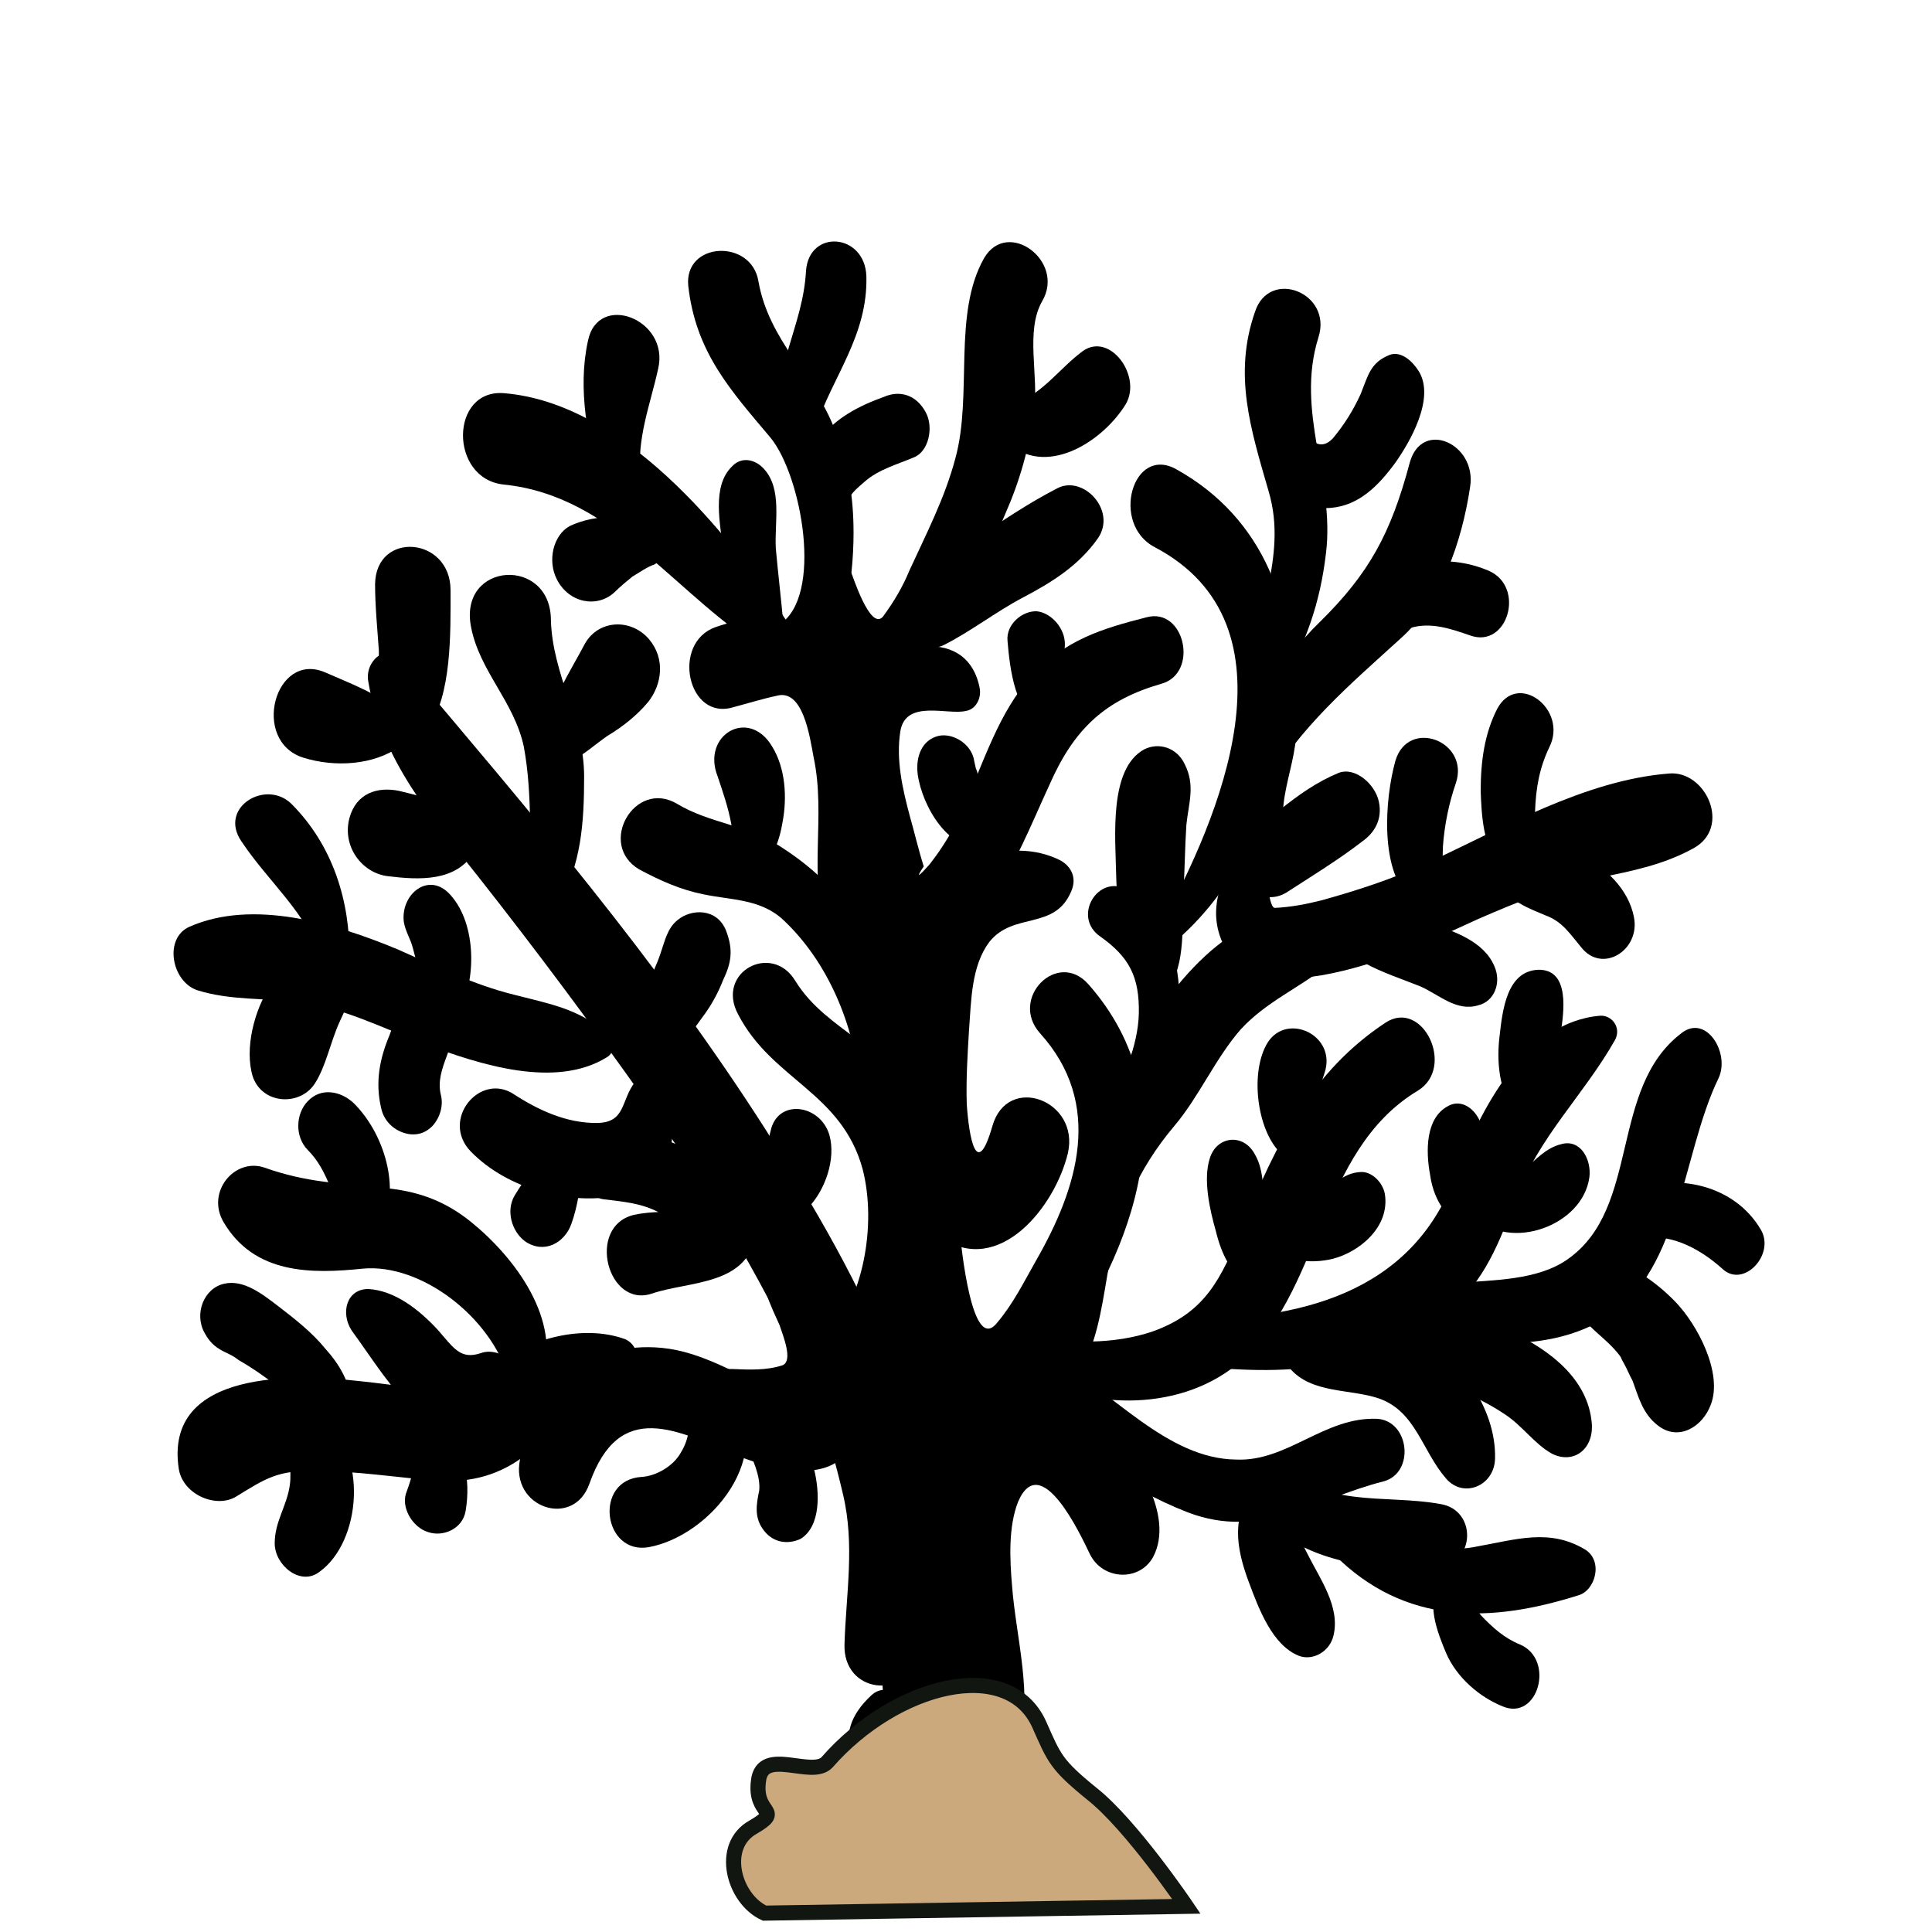
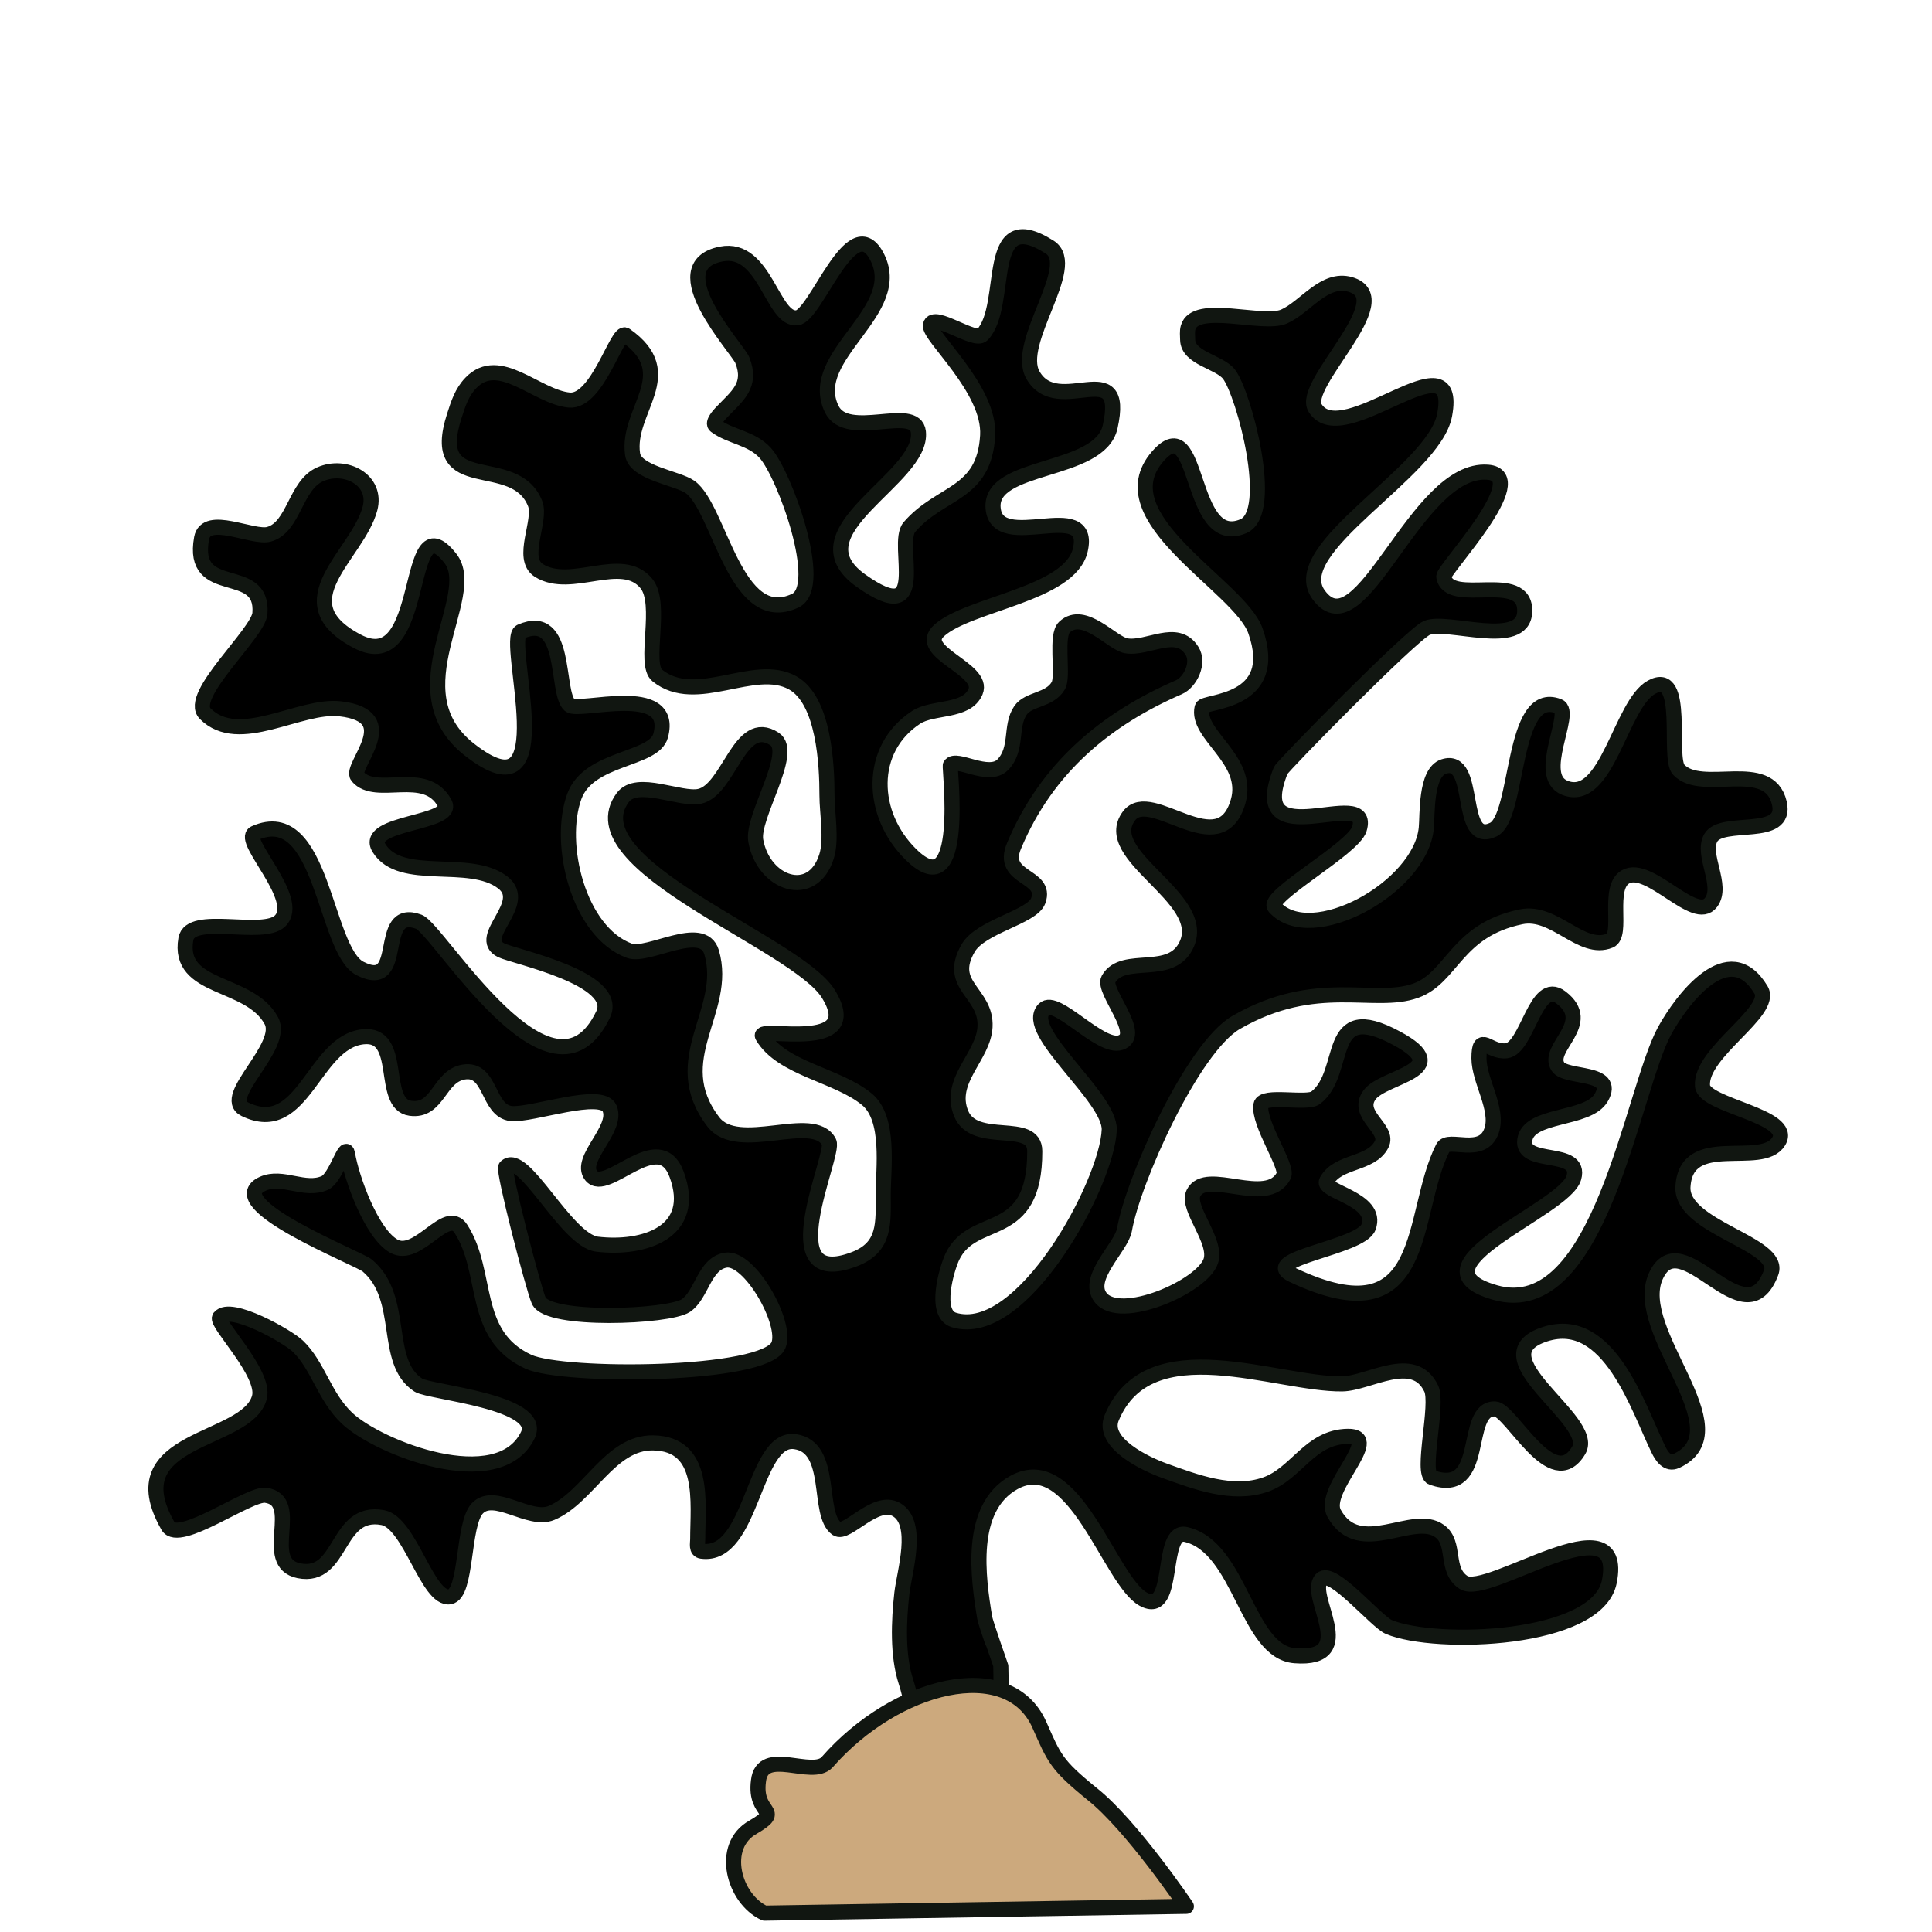
<svg xmlns="http://www.w3.org/2000/svg" version="1.2" viewBox="0 0 256 256">
-   <path d="m48.8 90.3c1.7 10.4 8.6 18.3 14.6 25.9q11.5 14.6 22.3 29.9c7.1 10 13.6 20.6 19.1 31.9 3.1 6.4 5.3 13.1 6.9 20 1.6 6.7 0.4 13.2 0.2 19.9-0.2 6.5 8.2 7.4 9.8 1.5 6.9-24.8-8.1-50.5-20.3-69.8-14.4-22.5-31.3-42.2-48.2-62.2-2-2.3-4.9 0.2-4.4 2.9z" />
-   <path d="m115.5 224.6c-11.9 10.9 14.6 21.9 19.4 6.9 2.1-6.5-0.3-14.6-0.8-21.4-0.3-3.5-0.5-7.8 0.8-11.1 3-7 8.3 4.4 9.5 6.9 1.7 3.5 6.6 3.7 8.4 0.4 2.9-5.5-2.4-13.7-6.4-16.9-6-4.6-13.5-4.6-18.5 1.2-4.3 5-4.2 12.7-3.8 19 0.2 3.5 0.6 6.8 1 10.2 0.2 1.9 0.6 3.7 0.8 5.7 0.2 3.4-6.2 4.4-6.3 1 0.1-2.3-2.5-3.4-4.1-1.9z" />
-   <path d="m53 94.4c-2.9-2.5-6.5-3.8-9.9-5.3-6.7-2.9-9.9 9.1-2.9 11.3 4.2 1.3 9.3 1 12.8-1.5 1.6-1.1 1.5-3.2 0-4.5z" />
-   <path d="m56.6 96.7c3.3-4.5 3.1-12.9 3.1-18.5 0-7.1-9.9-7.9-10-0.8 0 2.9 0.3 5.9 0.5 8.8 0 3.1 0 6.4 1.1 9.3 0.8 2.8 3.7 3.2 5.3 1.2z" />
-   <path d="m74 119.8c3-5.2 3.4-10.7 3.4-16.9 0-7.4-4.2-13.5-4.4-20.7 0-8.5-12.2-7.8-10.6 0.8 1.1 5.9 5.7 9.9 7 15.9 1.2 6.4 0.7 13.2 1 19.7 0 2 2.5 3 3.6 1.2z" />
-   <path d="m75.6 100.9c1.8-0.9 3.3-2.3 4.9-3.4 2-1.2 3.9-2.7 5.4-4.5 1.8-2.3 2.3-5.7 0.1-8.3-2.4-2.8-6.7-2.6-8.5 0.6-1 1.9-2.2 3.9-3.2 5.9-1.2 2-2.6 4.2-2.7 6.8-0.2 2.5 2.2 3.7 4 2.9z" />
-   <path d="m60.2 107.5c0.5 0.1-1-0.4-1-0.4q-0.8-0.3-0.2-0.1-0.8-0.4-1.7-0.9c-1.4-0.6-2.8-0.9-4.4-1.3-2.9-0.6-5.7 0.3-6.6 3.6-1 3.8 1.7 7.3 5.1 7.7 4.1 0.5 9.1 0.8 11.5-3.3 1.4-2.3-0.4-4.9-2.7-5.3z" />
-   <path d="m80.4 136.9c-3.8-3.3-7.7-3.9-12.3-5.1-5.3-1.3-10.4-3.8-15.4-6-8.4-3.5-19.2-6.7-27.6-3-3.4 1.5-2.4 7.2 1 8.4 4.5 1.4 8.8 1 13.4 1.6 5.8 0.6 11.3 3.5 16.7 5.5 7.4 2.8 17.4 6 24.2 1.8 1.2-0.7 1-2.3 0-3.2z" />
-   <path d="m46.3 126.9c0.1-7.5-2.2-14.9-7.7-20.4-3.4-3.3-9.7 0.5-6.6 5 3.6 5.4 8.6 9.4 10.7 15.7 0.7 2.1 3.5 2.1 3.6-0.3z" />
-   <path d="m58.6 135.3q0.1 0 0.2 0c0.7 0 1.6-0.4 2-1.2 2.3-4.1 2.4-11.6-1.1-15.5-2.8-3.2-6.6-0.2-6.2 3.5 0.2 1.3 0.9 2.3 1.2 3.5 0.4 1.4 0.7 2.9 1 4.4 0.4 1.8 0.5 5.1 2.9 5.3z" />
-   <path d="m45.2 126.6c-3.6-2.8-7.1 0.8-9 3.5-2.2 2.9-3.7 8-2.9 11.8 0.8 4.4 6.3 4.9 8.4 1.7 1.5-2.3 2.1-5.6 3.3-8.2 1.2-2.7 3.4-6.4 0.2-8.8z" />
-   <path d="m55.7 130.8c-2.5 0.7-3.2 4.1-4.1 6.4-1.3 3.1-1.9 6.2-1.1 9.6 0.4 2 2.1 3.3 3.9 3.5 1.2 0.1 2.1-0.3 2.9-1.1 1-1.1 1.5-2.7 1.1-4.2-0.8-3.4 2.2-6.5 1.9-10.1-0.1-1.8-1-3.4-2.7-4-0.6-0.2-1.3-0.2-1.9-0.1z" />
-   <path d="m84.2 143.3c-2 2.5-1.2 5.5-5.2 5.5-3.9 0-7.5-1.6-10.9-3.8-4.5-3-9.8 3.4-5.7 7.6 4.9 5 12.9 7 19.1 5.9 3.3-0.6 5.9-2.7 7.2-6 1-2.6 0.1-8-2.5-9.4-0.6-0.3-1.5-0.4-2 0.2z" />
-   <path d="m72.9 152.2c-1.8 1.9-3.3 3.9-4.7 6.2-1.2 2-0.4 4.8 1.4 6.1 2.5 1.7 5.2 0.2 6.1-2.3 0.9-2.5 1.2-5.1 1.5-7.8 0.2-2.4-2.8-3.6-4.3-2.2z" />
-   <path d="m79.9 158.9c3.3 0.4 6 0.6 8.8 2.6q1.6 1.1 3 2.4c0.7 0.7 0.2 0.1 0-0.3q0.2-1.3 0.4-2.5 1.6-1.5 0.6-0.8c0.6-0.4-0.9 0.1-1.3 0.2 0.8-0.1-0.7 0-0.7 0q-0.8-0.1-1.4 0c-1.8 0.1-3.7 0.1-5.4 0.5-6.2 1.6-3.4 12.4 2.5 10.4 5-1.7 13-1 13.8-8.3 0.4-4.5-4.9-8.1-7.8-10-5.1-3.2-11.2-4.3-15 1-1.3 1.9 0.6 4.5 2.5 4.8z" />
-   <path d="m112.2 190.1c-2.1-2.9-6.4-4.3-9.5-5.7-4.8-2.2-9.7-5.3-15-5.8-9.5-0.9-16.6 4.9-18.8 14.8-1.3 6.4 7.1 9.2 9.2 3.2 4-11.3 11.6-7.1 19.9-3.6 4.1 1.6 11.7 3.7 14.5-1 0.3-0.6 0.2-1.3-0.3-1.9z" />
-   <path d="m91.3 186.1c0.1 2.4 0.2 4.3-1.1 6.4-1 1.8-3.3 3.1-5.2 3.2-6.4 0.4-5.1 10.4 1 9.3 8.1-1.5 17.2-12.2 10.7-21-1.8-2.3-5.5-0.8-5.4 2.1z" />
-   <path d="m98.9 191.6c0.8 1.6 1.9 4 1.7 5.9-0.4 1.9-0.7 3.7 0.7 5.4 1.2 1.5 3.1 1.8 4.8 1 2.7-1.7 2.5-6.2 1.8-9.1-0.8-3.1-2.9-5.2-5.3-6.9-2.3-1.7-5 1.2-3.7 3.7z" />
-   <path d="m82.7 177.4c-5.4-1.9-12.5-0.1-16.8 3.4-5.9 4.6-11.2 2.9-18.3 2.2-8-0.9-26-1.7-23.9 11.7 0.6 3.4 5 5.2 7.6 3.6 3.9-2.4 5.5-3.5 10.5-3.4 5.4 0 10.9 0.9 16.2 1.3 4.5 0.3 8.4-0.8 11.9-3.6 2.8-2.1 5.3-4.8 8.2-6.7 2.6-1.6 4.4-1.7 6-4.5 0.9-1.4 0.1-3.5-1.4-4z" />
-   <path d="m38.2 190.6c-0.1 2.1 0.5 4.1 0.2 6.2-0.4 2.8-2 4.8-2 7.7 0 2.9 3.4 5.7 5.9 3.8 5.6-4 6.5-15.8 0.4-20.2-2-1.4-4.5 0.2-4.5 2.5z" />
-   <path d="m54.6 191.6c0.5 2.3 0.1 3.8-0.7 6-0.9 2.1 0.8 4.8 2.8 5.4 2 0.7 4.6-0.4 5-2.8 0.7-4.2-0.1-8.6-3.6-11.3-1.8-1.3-4 0.7-3.5 2.7z" />
-   <path d="m42.4 190.4c2.5 0.7 4.5-1.8 4.3-4.4-0.4-2.9-1.7-5.2-3.6-7.3-1.8-2.2-4-3.9-6.2-5.6-2.1-1.6-4.6-3.6-7.2-3-2.7 0.6-4 4-2.6 6.5 0.8 1.5 1.7 2.1 3 2.7-1-0.5 0.2 0.1 0.4 0.2q0.6 0.3 1.1 0.7 2.6 1.5 5 3.4c1 0.9 2.7 2.5 3.1 3.2 0.1 0.1 0.7 1.5 0.5 1.1 0.4 1 1.1 2.2 2.2 2.5z" />
-   <path d="m46.6 176.3c5.4 7.4 10.8 17.6 20.8 12.8 1.4-0.7 2.7-2.7 2.5-4.5-0.2-1.4-0.4-2.6-1.4-3.7-1.3-1.3-3.2-2.2-4.8-1.6-2.7 0.9-3.6-0.7-5.7-3.1-2.5-2.7-5.7-5.2-9.2-5.4-2.9 0-3.7 3.2-2.2 5.5z" />
-   <path d="m71.8 182.8c2.7-7.9-3.6-16.2-9.4-20.9-3.6-2.9-7.2-4.1-11.6-4.5-5.7-0.6-10.2-0.7-15.8-2.7-3.9-1.3-7.7 3.2-5.4 7.2 4.1 7 11.7 6.9 18.5 6.2 7.6-0.7 16.9 6.3 19.3 14.5 0.7 2.3 3.6 2.4 4.4 0.2z" />
-   <path d="m50.6 162.5c2.5-5.1 0.3-12.3-3.7-16.3-1.8-1.7-4.4-2.1-6.1-0.3-1.6 1.6-1.8 4.7 0 6.5 2.7 2.7 3.3 6.5 5 9.8 1 1.9 3.8 2.2 4.8 0.3z" />
-   <path d="m88.7 185.3c4.6 5.9 14.2 7 20.1 3.7 4.2-2.3 5.1-8 4-12.6-0.8-3.4-4.4-10.5-7.7-11.2-1.8-0.4-3 0.4-3.7 2.1-1 2.5 0.9 6 1.9 8.3 0.5 1.5 1.8 4.7 0.4 5.3-2.1 0.7-4.4 0.6-6.7 0.5-2.2 0-4.5 0.2-6.7-0.2-2.1-0.4-2.8 2.6-1.6 4.1z" />
-   <path d="m87 140.3c2.6-0.2 5-4.1 6.5-6.1q1.4-2 2.3-4.3c1.1-2.3 1.4-4 0.4-6.6-1.2-3-4.6-2.9-6.4-1.4-1.4 1.1-1.7 2.8-2.3 4.5-0.5 1.5-1.2 2.8-1.7 4.3-1 2.5-2.6 5.4-1.4 8.2 0.4 1.2 1.6 1.4 2.6 1.4z" />
-   <path d="m99.8 162.5c2.7 0.4 5.5-0.5 7.4-2.6 2.1-2.2 3.6-6.3 2.7-9.5-1.2-4.1-6.9-4.9-7.8-0.5-0.3 1-0.3 2-0.3 3 0-0.8-0.2 0.6-0.2 0.7q-0.1 0.6-0.3 1.2c0.2-0.7-0.4 0.5-0.4 0.5 0.1 0-0.6 0.9-0.3 0.6q-0.6 0.7-1.5 1c-2.7 0.9-2.4 5.3 0.7 5.6z" />
-   <path d="m110.8 181.1c9.6 1.3 12.2-10.4 12.7-18.6 0.3-5.5-1-10.8-2.8-16.1-3-8.2-11-9.5-15.3-16.4-3.1-5.2-10.6-1.2-7.6 4.4 4.5 8.7 13.7 10.3 16.5 20.5 1.9 7.4 0.1 17.3-4.8 22.5-1.2 1.3-0.3 3.5 1.3 3.7z" />
-   <path d="m116.5 144.8c4.7-7.9 1.1-16.6-3.8-23.8-2.5-3.8-5.8-6.6-9.4-8.9-4.3-2.8-9.3-3-13.6-5.6-5.6-3.3-10.6 5.4-5 8.7 2.8 1.5 5.5 2.7 8.5 3.3 3.8 0.8 7.7 0.6 10.7 3.5 5.8 5.5 9.3 13.8 10 21.9 0.1 1.5 1.8 2.3 2.6 0.9z" />
-   <path d="m99.9 115.5c2.3-0.8 3.4-4.1 3.8-6.6 0.6-3.2 0.4-7.1-1.4-10-3.1-5.2-9.4-1.5-7.2 4 0.7 2.1 1.4 4.1 1.8 6.3 0.4 1.9 0.5 4.2 1.6 5.8 0.3 0.4 1 0.7 1.4 0.5z" />
-   <path d="m114 124.4c2-10.2 4.2-23.8-0.5-33.9-3.9-8.3-11.3-10-18.7-7.4-5.9 2.1-3.7 12.5 2.4 10.6 1.9-0.5 3.8-1.1 5.7-1.5 3.5-1 4.4 5.4 4.9 8.1 1.7 7.9-0.8 15.8 1.8 23.8 0.7 2.1 3.8 2.8 4.4 0.3z" />
-   <path d="m104.7 83c-8.6-13.1-22.3-29.6-37.9-30.9-7.2-0.6-7.3 11.3-0.1 12.1 14.9 1.5 22.9 15 35.3 22.4 2.4 1.4 4.2-1.4 2.7-3.6z" />
-   <path d="m84.9 63.2c-0.6-5 1.3-9.7 2.3-14.3 1.6-6.6-8-10.3-9.3-3.7-0.7 3.2-0.7 6.5-0.3 9.8 0.4 3.4 1.9 6.7 3.2 9.8 1.1 2.8 4.4 0.9 4.1-1.6z" />
-   <path d="m87.1 71.3c-2.7-3.6-8.2-3.2-11.6-1.6-2.2 1.2-3 4.6-1.7 7.1 1.6 3.1 5.3 3.8 7.6 1.7 0.8-0.8 1.9-1.7 2.4-2.1 1-0.6 2-1.3 2.9-1.6 1.2-0.6 1.2-2.5 0.4-3.5z" />
-   <path d="m103.8 82.7c-0.3-3.4-0.7-6.7-1-10-0.2-3.5 0.9-7.9-1.6-10.6-1.2-1.3-3-1.6-4.2-0.3-2.7 2.6-1.6 7.6-1.1 11.4 0.5 4 1.7 7.9 4.6 10.7 1.2 1.2 3.6 0.9 3.3-1.2z" />
-   <path d="m103.6 86.6c8.4 4.1 9.5-10.3 9.5-16 0-4.8-0.7-9.2-2.5-13.7-2.7-7.1-8.7-11.7-10.1-19.6-0.9-5.7-9.9-5.3-9.3 0.6 1 8.8 5.6 13.8 10.9 20.1 4.1 5 7.1 21.1 1.1 24.8-1.5 0.9-1.1 3 0.4 3.8z" />
-   <path d="m108.1 56.6c2.2-6.7 6.9-12.1 6.7-20-0.2-5.7-7.6-6.3-8-0.7-0.4 7.4-4.5 12.7-3.4 20.3 0.4 2.8 3.9 2.6 4.7 0.4z" />
-   <path d="m110.9 69.5c0.5-1.1 0.7-2.2 1.4-3.2 0.6-1.1 1.5-1.8 2.3-2.5 1.8-1.6 4.4-2.3 6.5-3.2 2-0.8 2.6-4 1.6-5.9-1.3-2.5-3.6-3-5.6-2.1-3.1 1.1-6.8 2.9-8.7 6-1.8 2.9-2.7 7.3-0.6 10.6 0.7 1.1 2.6 1.7 3.1 0.3z" />
-   <path d="m112.1 75.5c-0.5-0.2-1-0.4-1.5-0.5-0.5-0.1-1-0.3-1.5-0.2-1 0.1-1 1.9-0.1 2.1 0.5 0.1 0.8 0 1 0 0.6 0.1 1.1 0.2 1.6 0.3 1.1 0.5 1.5-1.4 0.5-1.7z" />
-   <path d="m109.4 75.6c-3.9 10.4 6.9 19 14.1 11 4.3-4.7 7.1-12.4 9.7-18.5 1.9-4.3 3.2-8.8 3.8-13.6 0.7-4.6-1.2-10.6 1.1-14.6 3.1-5.3-4.6-11-7.7-5.7-4.2 7.4-1.5 18.1-3.8 26.5-1.4 5.3-3.9 10.1-6.1 14.9-0.9 2.2-2.1 4.2-3.5 6.1-1.7 2-4.1-5.7-4.2-5.8-0.6-1.9-2.7-2-3.4-0.3z" />
-   <path d="m133.9 59c5.2 4.1 12.4-0.7 15.3-5.5 2.1-3.7-2.1-9.5-5.7-7-3.1 2.3-5.2 5.5-8.8 6.9-2.2 0.8-3 3.9-0.8 5.6z" />
-   <path d="m125 85.5c3.6-1.8 6.9-4.4 10.5-6.3 3.8-2 7.4-4.2 10-7.9 2.5-3.7-2-8.4-5.4-6.6-3.7 1.9-7.3 4.3-10.8 6.7-3.5 2.4-7.5 5.4-8.4 10.3-0.3 2.6 1.8 4.9 4.1 3.8z" />
-   <path d="m129.8 91.1c-1.8-8.8-13-5.4-16.5-0.8-5.1 6.7-2.1 22.8 1.7 29.9 4.4 8.4 11.8 5.4 16.1-0.8 3.4-4.6 5.5-10.1 8-15.5 3.3-7.5 7.5-11.2 14.8-13.3 5-1.4 3.1-10.2-2-8.8-5.9 1.5-10.8 3-15.2 7.8-4.3 4.6-6.4 11.5-9 17.3-1.2 2.8-2.7 5.3-4.5 7.6q-2.4 2.7-0.8 0.3c-0.7-2.2-1.2-4.4-1.8-6.5-1-3.7-1.9-7.6-1.3-11.4 0.7-4.3 6.3-2.1 8.7-2.7 1.3-0.2 2.1-1.7 1.8-3.1z" />
-   <path d="m141.6 94.3c0.3-1.5 0-2.9-0.3-4.4-0.4-1.5-0.3-2.9-0.2-4.4 0.1-2.2-1.8-4.3-3.7-4.5-1.9-0.1-4.1 1.7-3.9 3.9 0.3 3.6 1 10.1 4.9 11.1 1.3 0.3 2.9-0.1 3.2-1.7z" />
-   <path d="m131.9 106.5q-0.4-0.5-0.9-1c-0.1-0.1-0.7-1-0.2-0.2q-0.3-0.5-0.5-1c-0.4-0.6-0.6-1.4-0.9-2.1 0.4 0.9 0-0.2-0.1-0.4q-0.1-0.4-0.2-0.9c-0.3-2.3-2.8-3.8-4.7-3.4-2.2 0.5-3.1 2.7-2.8 5.1 0.6 4.3 4.2 10.4 8.8 9.6 2.4-0.4 2.9-3.8 1.5-5.7z" />
-   <path d="m140.5 114c-6.8-3.4-15.3 0.4-19.4 6.4-4 5.9-3.7 16.2-3.7 23.3-0.1 7.4 1 16 7.3 20.3 7.7 5.2 15.1-4.1 16.8-11.2 1.6-7-8-10.6-10-3.6-2.1 7.3-3.1 1.5-3.4-2.9-0.1-3.3 0.1-6.5 0.3-9.8 0.3-4 0.3-8.5 2.7-11.7 3.2-4 8.6-1.5 10.8-6.6 0.8-1.7 0.2-3.3-1.4-4.2z" />
-   <path d="m123.5 161.9c-1.4 7-5.3 15.9 1.6 21.7 5.5 4.6 11.2 1.6 14.9-3.7 10.1-14.2 17.9-34 4.2-49.5-4.1-4.6-10.5 1.9-6.4 6.5 8.5 9.4 5 20.5-0.5 30.1-1.6 2.8-3 5.7-5.2 8.3-3.3 4.1-4.7-9.8-5-12.7-0.2-2.1-3.2-3.2-3.6-0.7z" />
-   <path d="m149 148.1c8.9-4.9 10.3-24.6 0.4-30.2-3.9-2.2-7.4 3.6-3.6 6.2 3.8 2.7 5.2 5.3 5.1 10.2-0.1 4.4-2.2 8.5-3.5 12.4-0.4 1 0.7 1.9 1.6 1.4z" />
-   <path d="m154.7 130.9c2.5-2.7 1.9-9.1 2.1-12.7 0.2-3 0.2-5.9 0.4-8.9 0.3-2.9 1.2-5.2-0.2-8-1-2.2-3.4-3-5.4-2-4.7 2.6-3.8 11.6-3.7 16.7 0.1 4.4 1 13.2 5.3 15.4 0.4 0.2 1.2-0.1 1.5-0.5z" />
-   <path d="m155.9 124.6c16.6-14.3 23.5-49.3 0-62.4-5.8-3.3-8.8 7.2-2.9 10.3 19.6 10.3 8.5 36 0.8 50.1-0.8 1.5 0.9 2.9 2.1 2z" />
-   <path d="m169.9 90.8c3.1-5.7 5-10.7 5.8-17.5 1.2-9.8-4.1-18.7-1-28.6 1.9-5.9-6.5-9.2-8.4-3.4-2.9 8.3-0.6 15.5 1.8 23.8 2.7 9.1-2.5 16.5-1 25.1 0.2 1.5 2.2 1.9 2.8 0.6z" />
-   <path d="m167.2 51.9c-1.5 6.5 1.9 16 9.1 15.4 3.8-0.3 6.4-3 8.6-6 1.9-2.7 5.3-8.5 3.1-12.1-0.8-1.3-2.3-2.7-3.8-2.2-2.6 1-2.9 2.7-3.9 5.2-1 2.2-2.2 4.1-3.7 5.9-2.9 3-5.1-3.4-5.7-5.9-0.6-2-3.1-2.4-3.7-0.3z" />
-   <path d="m167.4 104.7c4.8-8.4 11.5-14 18.3-20.2 5.2-4.7 8-12.6 9.1-20 0.9-5.7-6.4-9-8-3.2-2.5 9.4-5.4 14.7-11.9 21.1-5.6 5.4-9.2 12.4-10.9 20.4-0.4 2.3 2.3 4 3.4 1.9z" />
-   <path d="m180.7 84.9c2.2 0.6 4.2-1.2 6.2-1.7 2.7-0.8 5.3 0.1 7.9 1 5 1.8 7.4-6.5 2.4-8.6-3.8-1.6-8.2-1.7-11.9 0.1-2.5 1.1-6.7 4.2-5.7 7.8 0.2 0.6 0.5 1.2 1.1 1.4z" />
-   <path d="m167.2 92.7c-2.7 7.3-5.9 13.8-3.7 22.1 1 3.2 4.2 5.1 6.9 3.5 3.4-2.2 7-4.4 10.1-6.8 1.7-1.2 2.7-3 2.2-5.3-0.5-2.3-3.1-4.6-5.3-3.8-2.9 1.2-5.3 2.9-7.8 4.9q-1.6 1.2-3.2 2.6-0.4 0.4-0.9 0.7 6.2 4.1 4.8 0.3c-1.5-6.1 2.9-11.5 1-17.9-0.7-2.4-3.3-2.6-4.1-0.3z" />
-   <path d="m164.6 112.7c-3.2 3.7-4.9 8.8-1.9 13.5 2.8 4.6 8.6 3.6 12.6 3 7.2-1.3 14-4.4 20.5-7.4 5.3-2.3 10.4-4.4 16.1-5.5 4.4-0.9 8.5-1.7 12.5-3.9 5.1-2.8 1.6-10.4-3.3-9.9-11.2 0.9-22.1 7.3-32.3 12-4.4 2-9 3.5-13.7 4.8-2 0.5-4 0.9-6.2 1-0.9-0.1-1.1-5.6-1.3-6.6-0.3-1.4-2-2.2-3-1z" />
-   <path d="m201.7 114.8c1.7-2.1 1.5-4.5 1.7-7.2 0.1-3.2 0.6-5.9 1.9-8.6 2.5-5-4.2-10.1-6.9-5.1-1.7 3.3-2.2 7-2.2 10.9 0.1 3 0.3 7.6 2.6 9.8 0.8 0.8 2.1 1.2 2.9 0.2z" />
-   <path d="m190.3 118.7c1-2.1 0.8-4.4 0.9-6.6 0.2-2.8 0.8-5.7 1.7-8.3 1.9-5.6-6.3-8.7-8-3-1.4 5-2.2 14.9 2.3 18.6 1 0.8 2.6 0.5 3.1-0.7z" />
-   <path d="m180.8 127.6c2.4 1.3 4.9 2.1 7.4 3.1 2.5 1.1 4.8 3.4 7.7 2.5 2.1-0.5 3.1-3 2.1-5.2-1.4-3.3-5.4-4.6-8.3-5.6-3.3-1.2-6.3-0.8-9.3 0.5-2.1 0.8-1.3 4 0.4 4.7z" />
-   <path d="m199.2 117.6q0.6 0.5 1.3 0.9-0.8-0.9-1.5-1.9c0.2 2.7 4 3.9 5.8 4.7 2.2 0.8 3.2 2.4 4.7 4.2 2.8 3.6 7.9 0.4 7-4-1.4-7.3-12.4-12.3-17.2-7.3-0.9 0.8-1 2.5-0.1 3.4z" />
-   <path d="m173.8 121.6c-10.4-2.3-19.3 9.8-24 18.3-1.2 2.1-1.8 4.6-2.2 7.1-1.1 5-2.5 8.8-4.7 13.4-2.8 6-6.3 12.4-5.9 19.4 0.1 3.5 4.3 5.3 6 2.2 2.3-4.1 2.9-8.2 3.7-12.9 1.3-7.8 4-14.1 8.9-19.9 3.3-3.9 5.4-8.9 8.8-12.8 3.4-3.7 7.8-5.5 11.5-8.5 2.7-2 0.2-5.8-2.1-6.3z" />
-   <path d="m134.9 181.5c8.6 5.3 21 5.8 29-0.7 11.4-9.3 10.5-28.2 24-36.3 5-3.1 0.6-12.2-4.3-9-9.7 6.4-14.5 15.9-19 27.1-2.8 6.9-4.9 11.3-11.8 13.8-5.2 1.8-11.2 1.6-16.7 0.7-2.2-0.3-3 3.3-1.2 4.4z" />
-   <path d="m173.8 151.8c0.6-3.7 0.6-6.4 1.7-9.6 1.7-5-4.9-8.1-7.5-4.1-2.4 3.8-1.5 11.5 1.6 14.6 1.3 1.3 3.8 1.3 4.2-0.9z" />
-   <path d="m169.2 166.3c-1-1.7-1.3-3.6-1.5-5.5-0.4-2.5-0.1-5.6-1.4-7.8-1.5-2.9-5.1-2.5-6 0.5-0.9 2.8 0 6.8 0.8 9.6 0.7 2.9 2.1 6.3 5.1 7.2 2 0.6 4.3-1.7 3-4z" />
-   <path d="m167.9 163.2c0.8 4.2 5.9 4.3 8.7 3.6 3.5-0.9 7.6-4.2 6.9-8.6-0.3-1.6-1.8-3-3.2-2.9-2.5 0.1-3.9 2.1-6.1 3.3-1.5 1-3.5 0.6-5 1.5-1.1 0.6-1.5 1.8-1.3 3.1z" />
-   <path d="m157.3 180.9c13 1.4 24.1 1.1 34.8-7.4 4.5-3.5 6.7-9.1 8.7-14.6 3.1-8.3 9-13.7 13.2-21.1 0.9-1.7-0.5-3.4-2.1-3.2-9.8 0.9-15.7 12.2-19.1 21.3-5.9 15.8-21.1 18.9-35.4 19-3.4 0.1-3.6 5.6-0.1 6z" />
-   <path d="m206.2 144.9c-0.1-2.7 0.1-5.3 0.6-8 0.4-2.7 1.3-8.5-3-8.4-4.1 0.2-4.7 5.2-5.1 8.8-0.4 3.2-0.1 7.2 1.9 9.8 1.8 2.4 5.6 0.9 5.6-2.2z" />
-   <path d="m197.8 158.3c-0.7-1-1.1-2.6-1.3-3.8-0.1-2 0.5-4.6-0.7-6.5-0.9-1.5-2.5-2.3-4-1.4-2.9 1.6-2.9 5.9-2.3 9.1 0.5 3.6 2.5 6.2 5.5 7.6 2.8 1.3 4.4-2.8 2.8-5z" />
-   <path d="m195.6 161.3c4.4 4.5 14.1 1.2 15-5.3 0.3-2.4-1.2-5.1-3.7-4.4-2.1 0.5-3.4 2.1-5 3.4-1.6 1.3-3.2 1-5 1.6-1.7 0.6-2.8 3.1-1.3 4.7z" />
-   <path d="m180.4 179.3c10.4-3.3 21.3 1.3 31.4-4.1 10.9-5.7 10.9-22 15.9-32.3 1.6-3.3-1.6-8.6-4.9-6-9.6 7.3-5.4 23.1-15 29.9-4 2.9-10.1 2.8-14.7 3.2-5.4 0.5-9.7 2.1-14.2 5.3-1.7 1.3-0.8 4.8 1.5 4z" />
-   <path d="m218.1 164c3.7-0.4 7.3 1.6 10.1 4.1 2.8 2.7 7.1-1.9 5.1-5.2-3.5-5.9-11-7.4-16.6-5.3-3.6 1.3-2.3 6.8 1.4 6.4z" />
-   <path d="m208.6 173c1.5 2.9 4.1 4.1 6 6.6q0.5 0.7 0.1 0.1 0.2 0.5 0.5 1c0.4 0.7 0.7 1.5 1.1 2.2 0.8 2.1 1.3 4.4 3.4 6 2.7 2.1 5.9 0.2 7-2.8 1.6-4.2-1.8-10.6-4.7-13.6-2.4-2.5-6.6-5.7-10.1-5.5-2.6 0.2-4.9 3.1-3.3 6z" />
-   <path d="m170.9 181.3c2.9 3.4 8 2.7 11.8 4 4.9 1.7 5.7 6.9 8.9 10.6 2.3 2.7 6.4 1 6.5-2.6 0.2-6.8-5-13.7-10.4-16.4-4.4-2.2-12.9-4.4-16.7-0.3-1.2 1.3-1.2 3.3-0.1 4.7z" />
-   <path d="m181.9 178.3c3.2 3.3 7.8 4.6 11.8 6.1q3 1.2 5.7 3c2.3 1.5 3.9 3.9 6.2 5.2 2.9 1.5 5.7-0.6 5.3-4.2-1.1-11-18.6-15.5-26.6-16-2.6-0.2-4.4 3.7-2.4 5.9z" />
-   <path d="m137.2 182.7c3.8 9 12 14.5 20.2 17.7 9.7 3.7 16.8-1.8 25.9-4.1 4.2-1.1 3.5-8-0.8-8.3-7-0.3-11.9 5.7-18.7 5.4-9.2-0.1-16.3-9-24.1-13.2-1.7-0.9-3.3 0.6-2.5 2.5z" />
-   <path d="m166.4 200c5.6 7.2 16.3 8.3 24.3 7.6 4.8-0.5 5-7.5 0.2-8.3-3.8-0.7-7.7-0.5-11.6-1-3.9-0.5-7.5-1.9-11.4-2.2-1.9-0.1-2.7 2.4-1.5 3.9z" />
-   <path d="m176.7 205.9c9.5 9.6 21 9.1 32.4 5.5 2.3-0.6 3.4-4.6 0.9-6.1-4.7-2.8-9.1-1.3-14.2-0.4-6.1 1.3-11.8-1.5-17.9-2-1.4-0.2-2.4 1.9-1.2 3z" />
-   <path d="m191.2 209.9c-2.6 1.9-0.6 6.7 0.4 9.1 1.4 3.3 4.5 5.9 7.5 7.1 4.7 2 7-6.2 2.3-8.2-2-0.8-3.6-2.2-5.2-3.9-1.1-1.3-2.9-5.6-5-4.1z" />
-   <path d="m168.9 197.4c-1.1-0.5-2.4-0.2-3.2 0.7-2.7 3.3-1.6 7.9-0.2 11.6 1.3 3.5 3.1 8.3 6.6 9.7 1.8 0.7 4.1-0.5 4.6-2.7 0.9-3.8-1.8-7.5-3.4-10.7-0.7-1.3-1.4-2.9-1.9-4.3-0.5-1.8-0.7-3.5-2.5-4.3z" />
-   <path d="m115.3 191l2.1 41.3 13.1-3.4-1.4-26.4c0 0 2.8-12.7 9.5-13.3 6.7-0.7-0.7-14.7-0.7-14.7l-10.7 5.3-5.8-28.2 1.6-26-6.7-17 0.2-20.6-5.6-5.9-1.8 5.3 3.1 12.2-1.7 18.9c0 0 5.5 9.9 5.5 15.4-0.1 5.5-0.3 18-0.3 18l3.3 17.3-7.3 13.2z" />
-   <path d="m157.2 252.6l-55.9 0.9c-4.1-1.9-6-8.9-1.5-11.4 4.1-2.4 0.1-1.5 0.7-6.1 0.5-4.6 7.1-0.3 9.1-2.5 9.1-10.4 24-14.1 28.1-5 2 4.5 2.2 5.3 7 9.2 5.2 4.1 12.5 14.9 12.5 14.9z" style="fill:#cca97d;stroke:#111611;stroke-miterlimit:100;stroke-width:2" />
+   <path id="Layer 2" d="m132.61 220.79c0-0.01-2.01-5.71-2.13-6.42-0.88-5.35-2.2-14.55 3.85-17.92 8.05-4.47 12.68 12.99 17.16 15.45 4.48 2.45 2.06-9.42 5.67-8.57 7.26 1.7 8 15.57 14.42 16.06 8.73 0.67 1.47-8.05 3.51-10.13 1.42-1.47 7.27 5.64 8.95 6.33 6.23 2.59 27.62 1.88 29.2-6 2.22-11.14-16.1 2.18-19.31 0.09-2.51-1.63-0.96-5.16-3.14-6.78-3.54-2.64-10.66 3.7-14.01-2.37-1.76-3.19 6.61-10.27 1.83-10.21-5.08 0.07-6.79 4.94-10.92 6.39-4.38 1.54-9.3-0.36-13.42-1.84-2.37-0.86-8.37-3.62-6.96-7.01 4.92-11.83 21.78-4.38 30.55-4.49 3.52-0.05 9.46-4.19 11.78 0.61 1.01 2.09-1.41 11.29 0.12 11.81 7.35 2.55 3.99-9.25 8.34-9.1 2.13 0.07 7.6 11.38 11.09 5.48 2.36-3.99-13.56-12.46-4.45-15.39 8.47-2.72 12.34 9.85 15 15.27 0.45 0.92 1.2 2.08 2.37 1.54 8.76-4.05-5.98-17.12-2.72-24.46 3.36-7.53 11.82 8.72 15.29-0.5 1.46-3.86-11.99-5.95-11.68-11.38 0.42-7.35 10.43-2.37 12.68-6 2.1-3.39-9.86-4.7-10.09-7.35-0.37-4.46 9.49-9.83 7.75-12.74-4.24-7.07-10.52 1.31-12.77 5.42-4.34 7.96-8.52 38.66-22.45 34.69-12.1-3.44 9.2-10.92 10.42-15.21 1.11-3.91-6.98-1.53-6.5-5 0.5-3.57 8.37-2.55 10.14-5.63 2.07-3.59-4.7-2.47-5.75-4.1-1.61-2.52 4.9-5.72 0.41-9.16-3.37-2.58-4.42 6.74-7.23 7.06-2.35 0.27-3.64-2.59-3.64 0.99 0 2.98 2.65 6.75 1.67 9.6-1.21 3.5-5.72 0.81-6.45 2.27-4.47 8.79-1.57 25.52-19.94 16.84-4.54-2.15 9.06-3.59 10.08-6.32 1.41-3.77-6.32-4.71-5.54-6.13 1.5-2.74 5.84-2.1 7.27-4.82 1.12-2.12-3.53-3.92-1.58-6.59 1.87-2.54 11.57-3.2 3.58-7.5-9.71-5.24-6.33 4.57-10.74 7.9-1.15 0.87-7.01-0.5-7.24 0.95-0.39 2.43 3.64 8.18 3.02 9.37-2.22 4.24-10.3-1.09-11.96 2.32-0.97 1.99 3.21 6.32 2.29 9.01-1.16 3.39-12.05 8.13-14.6 4.8-2-2.61 2.76-6.64 3.17-8.98 1.11-6.44 8.98-24.11 14.81-27.47 10.62-6.12 18.25-2.21 23.78-4.2 4.87-1.75 5.3-8 13.97-9.79 4.44-0.91 7.97 4.71 11.75 3.16 1.82-0.74-0.43-7.03 2.08-8.45 3.14-1.8 9.22 6.23 11.34 3.38 1.67-2.23-1.31-6.3-0.05-8.54 1.48-2.63 10.22 0.2 9.09-4.63-1.4-5.91-10.28-1.12-13.34-4.42-1.48-1.59 1.03-13.47-3.6-10.92-4.12 2.27-5.87 15.55-11.48 13.33-3.99-1.58 1.17-10.03-0.84-10.81-6.33-2.46-5.16 14.68-8.64 16.35-4.8 2.3-2-9.85-6.57-8.36-2.44 0.8-2.14 6.43-2.31 8.16-0.77 7.91-15.27 15.84-20.09 10.47-1.24-1.39 10.42-7.73 11.22-10.35 1.85-6.03-15.14 4.1-10.42-7.76 0.24-0.6 17.36-18.03 19.35-18.88 2.68-1.16 12.79 2.79 12.98-2.14 0.21-5.6-10.06-0.62-10.72-4.66-0.14-0.9 11.8-13.38 5.81-13.84-9.56-0.73-16.73 23.95-22.38 16.26-4.54-6.18 15.26-16.23 16.68-23.84 2.02-10.79-13.47 4.9-17.15-0.91-2-3.16 11.19-14.49 4.64-16.39-3.45-0.99-5.94 3.01-8.76 4.25-2.8 1.24-11.8-1.92-12.72 1.47-0.14 0.49-0.07 1.1-0.06 1.6 0.03 2.47 4.19 2.91 5.48 4.58 1.93 2.49 6.23 18.31 1.89 20.14-7.37 3.1-5.64-15.81-11.34-9.25-7.1 8.16 10.83 17.1 12.95 23.1 3.45 9.77-6.83 9.23-7.06 10.16-0.89 3.62 6.37 6.85 4.77 12.45-2.41 8.41-11.54-1.96-14.46 1.92-3.96 5.28 10.32 10.73 7.69 16.91-1.99 4.7-8.43 1.28-10.41 4.72-0.87 1.52 4.65 7.39 1.6 8.41-2.7 0.9-8.54-6.09-10.15-4.42-2.81 2.91 8.81 11.66 8.65 15.98-0.27 7.08-11.54 27.97-20.59 25.19-2.72-0.84-0.93-6.83-0.19-8.39 2.8-5.83 10.94-1.84 10.91-13.98-0.01-4.2-7.99-0.62-9.76-5-1.77-4.4 2.97-7.53 3.17-11.46 0.24-4.58-5.13-5.41-2.24-10.43 1.67-2.91 8.48-4.08 9.29-6.28 1.27-3.48-5.08-2.81-3.21-7.27 4.36-10.45 12.3-16.88 21.83-21.02 1.54-0.67 2.77-3.24 1.75-4.84-1.99-3.17-5.82-0.18-8.71-0.66-1.88-0.31-5.6-4.89-8.19-2.47-1.15 1.08-0.19 5.91-0.7 7.5q-0.05 0.15-0.13 0.29c-1.15 1.94-3.93 1.68-4.99 3.24-1.44 2.1-0.31 5.12-2.36 7.21-1.89 1.91-6.21-1.14-6.94 0.08-0.15 0.26 2.17 19.03-5.2 11.82-5.42-5.31-5.75-13.97 0.66-18.18 2.22-1.47 6.7-0.63 7.88-3.41 1.27-3.02-7.96-5.27-4.81-8.11 3.95-3.56 17.31-4.77 18.69-10.64 1.68-7.14-11.05 0.55-11.55-5.59-0.49-5.96 14.12-4.52 15.51-10.75 2.18-9.77-6.92-1.08-10.23-6.86-2.47-4.33 6.14-14.46 2.21-16.96-8.91-5.65-5.21 7.68-8.9 11.61-1 1.07-6.45-3.02-6.89-1.29-0.37 1.44 7.93 8.44 7.58 14.65-0.46 7.93-6.24 7.32-10.37 12.13-1.95 2.26 2.94 13.77-6.44 7.08-9.17-6.54 8.32-13.46 7.63-19.68-0.41-3.71-9.46 1.16-11.49-3.05-3.44-7.17 10.03-12.97 5.9-20.37-3.33-5.95-7.96 7.98-10.47 8.29-3.31 0.42-4.23-9.6-10.07-8.45-8.11 1.6 2.2 12.54 2.8 14.06 1.34 3.38-0.69 4.75-2.83 7-0.24 0.26-1.22 1.32-0.72 1.7 1.94 1.47 4.76 1.58 6.59 3.6 2.52 2.78 7.97 17.68 3.98 19.57-7.96 3.77-10-12.27-13.95-15.07-1.68-1.18-7.26-1.85-7.61-4.33-0.85-5.86 6.4-10.64-0.94-15.78-1.1-0.77-3.69 8.96-7.46 8.6-4.34-0.42-9.27-6.17-13.02-2.28-1.21 1.25-1.68 2.76-2.2 4.38-3.51 10.85 7.97 4.77 10.7 11.6 0.91 2.28-2.04 7.27 0.51 8.88 4.29 2.7 10.98-2.25 14.24 1.73 2.22 2.72-0.43 10.68 1.45 12.19 5.16 4.15 12.81-1.88 17.93 0.97 4.17 2.32 4.55 10.89 4.55 14.91 0 2.34 0.66 5.83-0.06 8.1-1.86 5.89-8.38 3.63-9.38-2.11-0.55-3.17 5.17-11.7 2.49-13.46-4.65-3.04-6 6.76-9.94 7.6-2.55 0.55-8.28-2.4-10.17 0.16-6.63 8.93 23.02 19.17 27.24 26.01 4.95 8.04-9.58 4.15-8.72 5.62 2.55 4.33 9.96 5.13 13.84 8.36 3.1 2.57 2.15 9.18 2.15 12.62 0 3.75 0.33 6.96-3.8 8.55-11.31 4.33-2.51-13.9-3.38-15.52-2.09-3.95-12.05 1.64-15.34-2.68-6.31-8.28 2.08-14.67-0.22-22.46-1.18-3.97-8.41 0.72-10.9-0.2-6.76-2.5-9.58-14.17-7.29-20.45 1.92-5.26 10.56-4.75 11.44-8.06 1.89-7.07-10.85-2.98-12.06-4.04-1.91-1.68-0.18-12.48-6.48-9.74-2.2 0.96 5.74 25.48-6.82 15.62-9.91-7.78 1.42-20.3-2.5-25.32-6.28-8.04-2.9 15.93-12.33 10.99-9.97-5.23 0.02-11.4 1.67-17.58 1.02-3.81-3.25-6.02-6.58-4.56-3.35 1.46-3.45 7.01-6.79 7.95-2.13 0.61-8.34-2.75-8.94 0.53-1.47 8.07 8.24 3.26 7.73 9.96-0.2 2.64-9.63 10.91-7.24 13.29 4.46 4.48 12.49-1.26 17.86-0.65 8.5 0.96 1.19 7.65 2.32 8.97 2.45 2.89 8.99-1.16 11.54 3.53 1.49 2.73-10.81 2.5-8.7 5.95 2.87 4.67 11.99 1.17 16.39 4.56 3.62 2.78-3.68 7.29-0.19 8.99 1.74 0.85 15.77 3.7 13.5 8.49-6.75 14.18-21.8-11.3-24.42-12.27-5.81-2.16-1.53 9.36-7.79 6.19-4.76-2.42-4.9-21.98-13.96-17.93-1.96 0.88 6.34 8.79 3.34 11.65-2.3 2.19-11.86-1.03-12.46 2.37-1.2 6.84 8.41 5.45 11.32 10.82 1.88 3.46-6.83 10.13-3.5 11.74 7.75 3.76 9.05-8.88 15.64-9.6 5.48-0.6 2.24 8.89 6.27 9.47 3.72 0.54 3.77-4.26 7.09-4.8 3.68-0.6 3.09 5.16 6.29 5.5 2.71 0.28 12.02-3.15 13.04-0.67 1.15 2.75-4.15 6.71-2.46 8.88 2.04 2.61 8.99-6.54 11.34-0.14 2.84 7.71-4.38 9.98-10.54 9.24-4.12-0.49-9.77-12.53-12.1-10.23-0.42 0.42 3.61 15.95 4.36 17.7 1.2 2.84 17.22 2.2 19.51 0.66 2.11-1.43 2.42-5.53 5.25-6.01 3.19-0.54 8.22 8.38 7.01 11.27-1.75 4.17-28.5 4.31-33.13 2.19-7.67-3.52-5.19-11.79-8.95-17.62-1.92-2.98-5.71 4.15-8.92 2.28-2.95-1.71-5.56-8.96-6.1-12.21-0.27-1.6-1.52 3.18-3 3.85-2.67 1.2-5.62-1.06-8.22 0.11-5.81 2.62 12.72 9.89 13.84 10.84 5.14 4.34 1.99 12.75 6.77 15.85 1.45 0.95 16.68 2.19 14.49 6.64-3.88 7.92-19.81 1.65-23.94-2.25-3.03-2.86-3.84-6.99-6.53-9.56-1.33-1.28-8.93-5.61-10.36-3.81-0.6 0.76 6.09 7.39 5.28 10.57-1.59 6.16-19 5.07-12.12 17.08 1.43 2.49 10.74-4.38 12.94-4.08 4.94 0.69-0.7 8.96 4.4 10 5.87 1.18 4.81-8.23 11.13-7.04 3.6 0.68 5.94 10.98 8.87 10.49 2.33-0.38 1.65-9.56 3.64-11.7 2.26-2.41 6.88 1.85 9.84 0.59 4.91-2.09 7.73-9.38 13.47-9.28 7.02 0.11 5.9 7.95 5.9 12.78 0 0.56-0.24 1.47 0.52 1.57 6.81 0.94 6.83-15.33 12.4-14.51 5.17 0.75 2.8 9.62 5.5 11.52 1.33 0.93 5.16-4.14 7.93-2.51 3.09 1.81 1.01 8.32 0.7 11.09-0.41 3.66-0.6 8.22 0.55 11.73 0.62 1.89 0.91 3.9 0.96 5.89 0.17 6.5 12.28 18.08 11.6-7.96z" style="fill:currentColor;stroke:#111611;stroke-linecap:round;stroke-linejoin:round;stroke-width:2" />
+   <path d="m157.2 252.6l-55.9 0.9c-4.1-1.9-6-8.9-1.5-11.4 4.1-2.4 0.1-1.5 0.7-6.1 0.5-4.6 7.1-0.3 9.1-2.5 9.1-10.4 24-14.1 28.1-5 2 4.5 2.2 5.3 7 9.2 5.2 4.1 12.5 14.9 12.5 14.9z" style="fill:#cca97d;stroke:#111611;stroke-linecap:round;stroke-linejoin:round;stroke-width:2" />
</svg>
